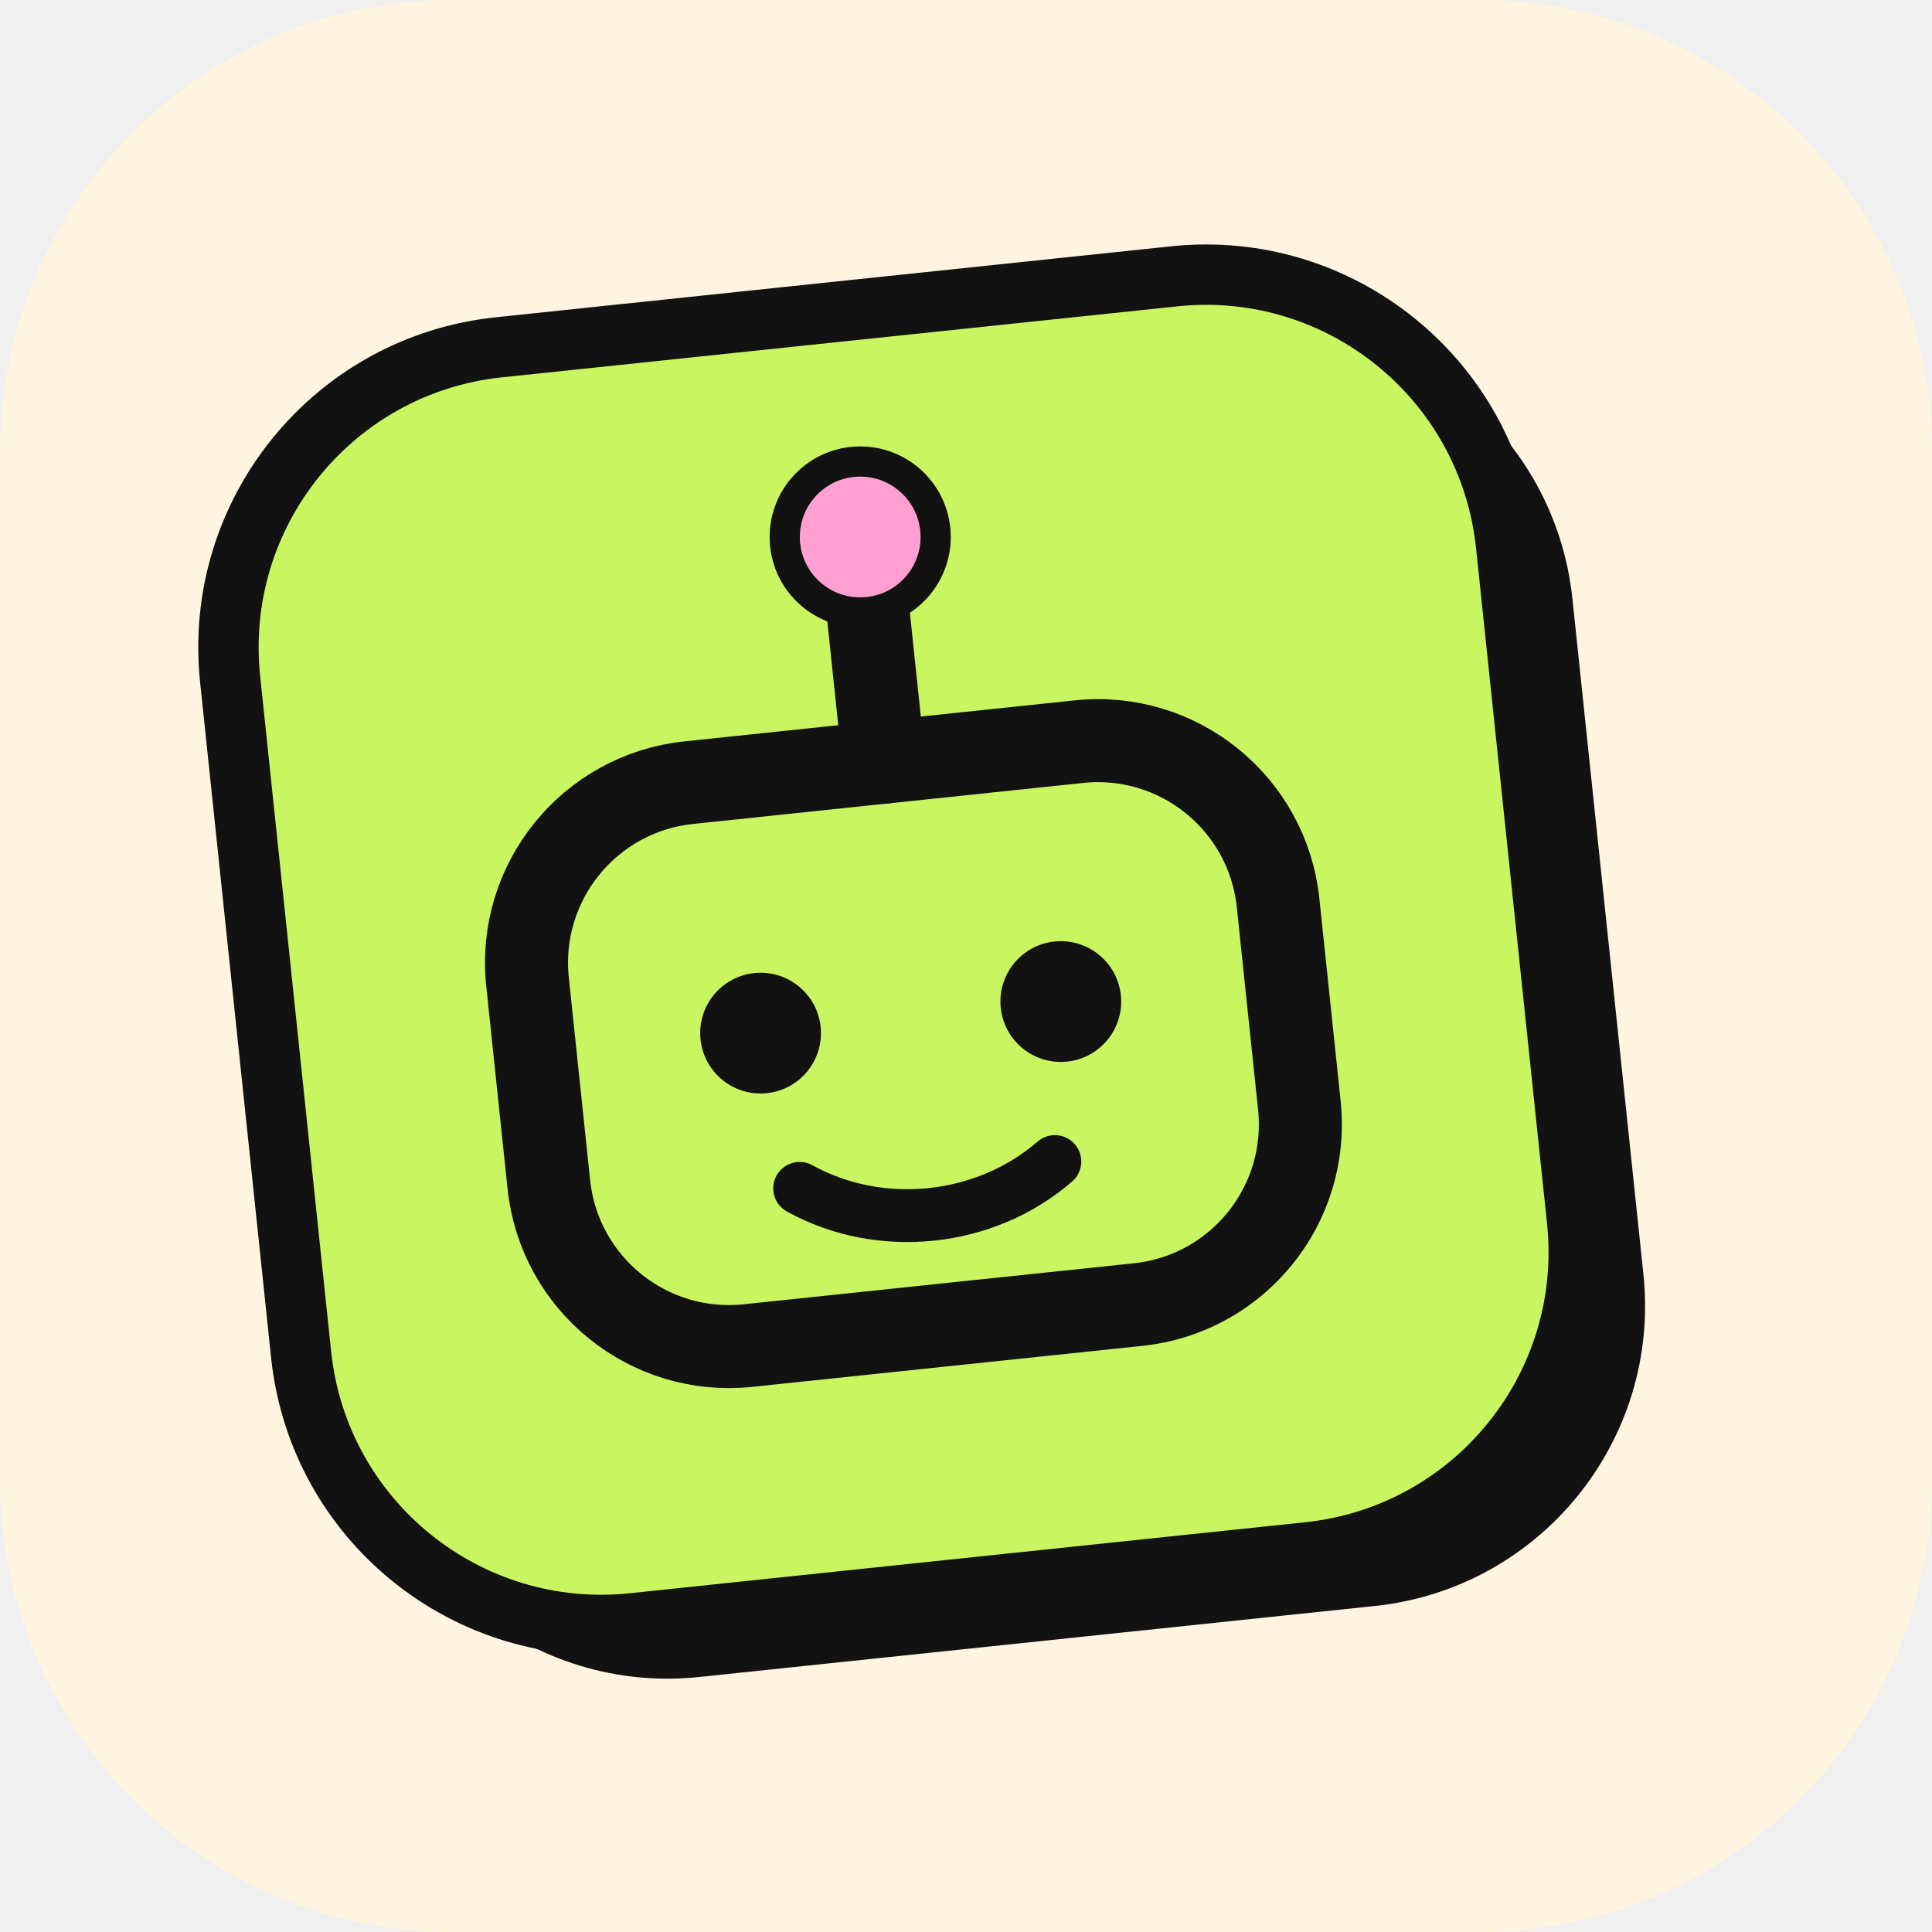
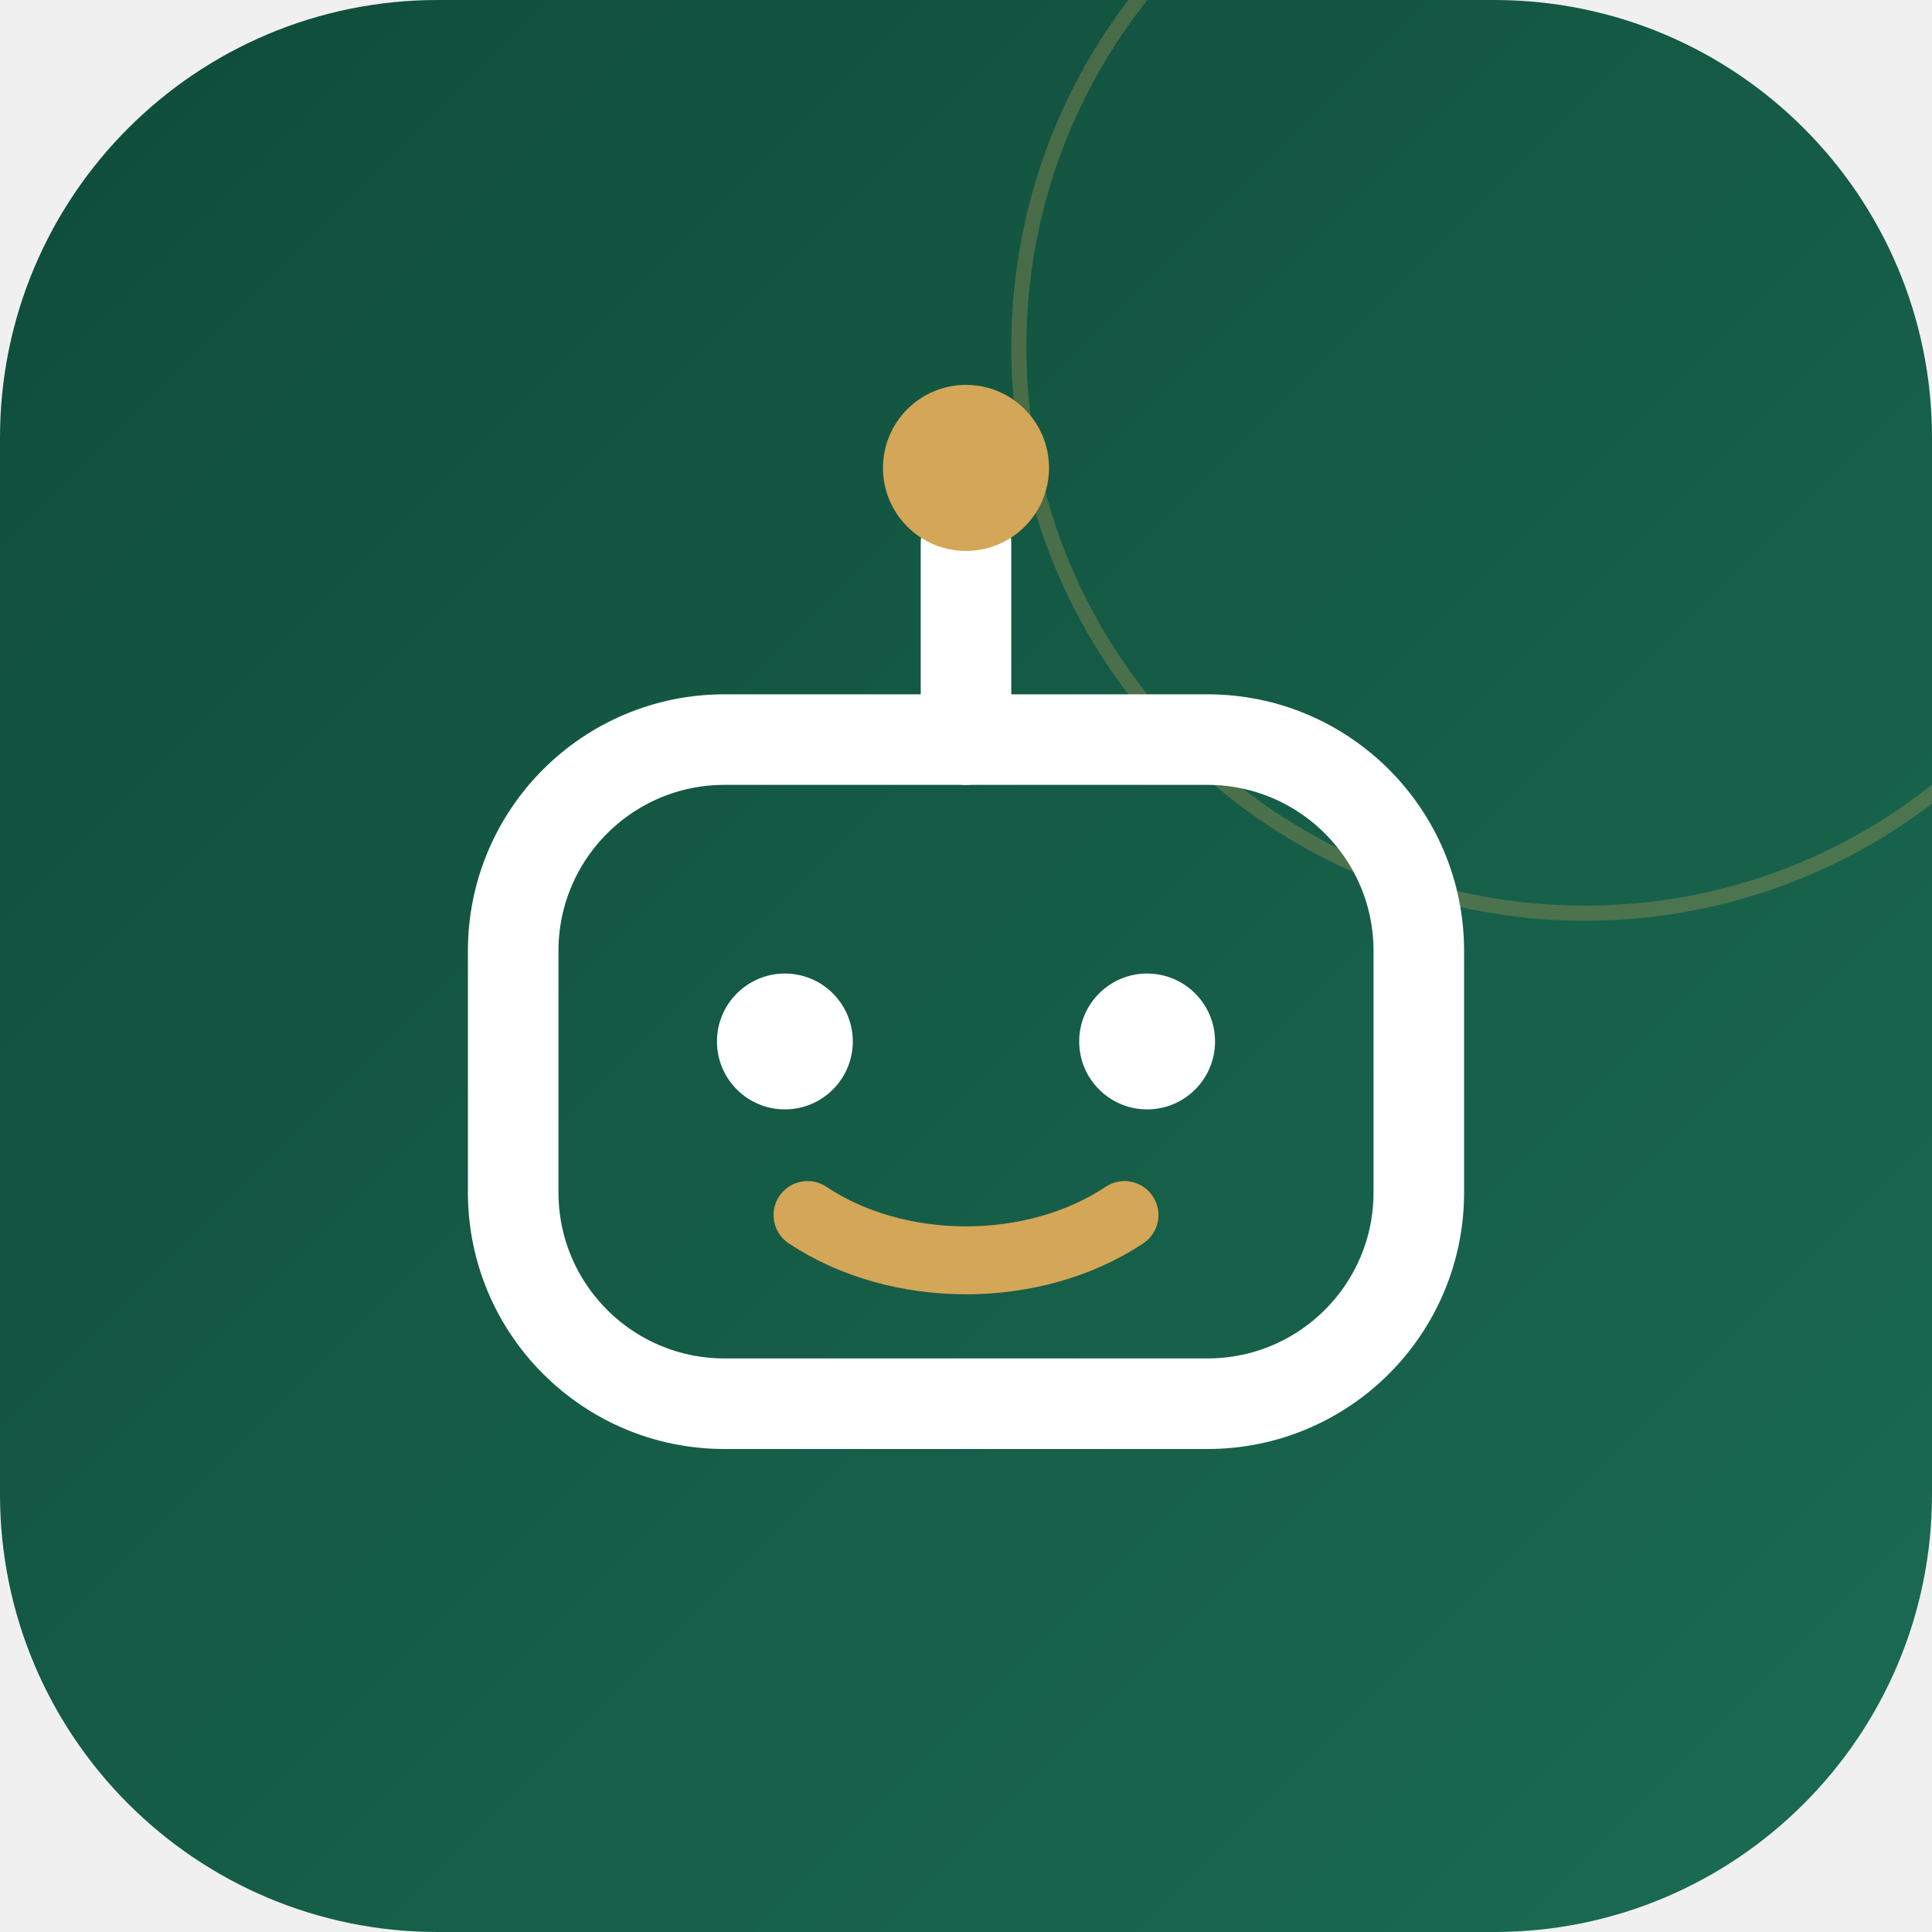
<svg xmlns="http://www.w3.org/2000/svg" viewBox="0 0 512 512">
-   <rect width="512" height="512" rx="120" fill="#FFF4DF" />
-   <g transform="rotate(-6 256 256)">
-     <rect x="86" y="96" width="340" height="340" rx="80" fill="#121212" />
-     <rect x="70" y="80" width="340" height="340" rx="80" fill="#C8F560" stroke="#121212" stroke-width="16" />
-     <rect x="140" y="200" width="200" height="150" rx="48" fill="none" stroke="#121212" stroke-width="22" />
-     <path d="M240 200v-46" stroke="#121212" stroke-width="22" stroke-linecap="round" />
-     <circle cx="240" cy="140" r="20" fill="#FF9FD2" stroke="#121212" stroke-width="8" />
-     <circle cx="200" cy="268" r="16" fill="#121212" />
-     <circle cx="280" cy="268" r="16" fill="#121212" />
-     <path d="M206 310c20 14 48 14 68 0" fill="none" stroke="#121212" stroke-width="14" stroke-linecap="round" />
-   </g>
+   <defs>
+     <linearGradient id="g" x1="0" y1="0" x2="1" y2="1">
+       <stop offset="0" stop-color="#0F4C3A" />
+       <stop offset="1" stop-color="#1B6B53" />
+     </linearGradient>
+   </defs>
+   <rect width="512" height="512" rx="116" fill="url(#g)" />
+   <circle cx="420" cy="92" r="150" fill="none" stroke="#D4A657" stroke-opacity=".28" stroke-width="4" />
+   <rect x="136" y="196" width="240" height="176" rx="56" fill="none" stroke="#FFFFFF" stroke-width="24" />
+   <path d="M256 196v-52" stroke="#FFFFFF" stroke-width="24" stroke-linecap="round" />
+   <circle cx="256" cy="124" r="22" fill="#D4A657" />
+   <circle cx="208" cy="276" r="18" fill="#FFFFFF" />
+   <circle cx="304" cy="276" r="18" fill="#FFFFFF" />
+   <path d="M214 322c24 16 60 16 84 0" stroke="#D4A657" stroke-width="18" stroke-linecap="round" fill="none" />
</svg>
